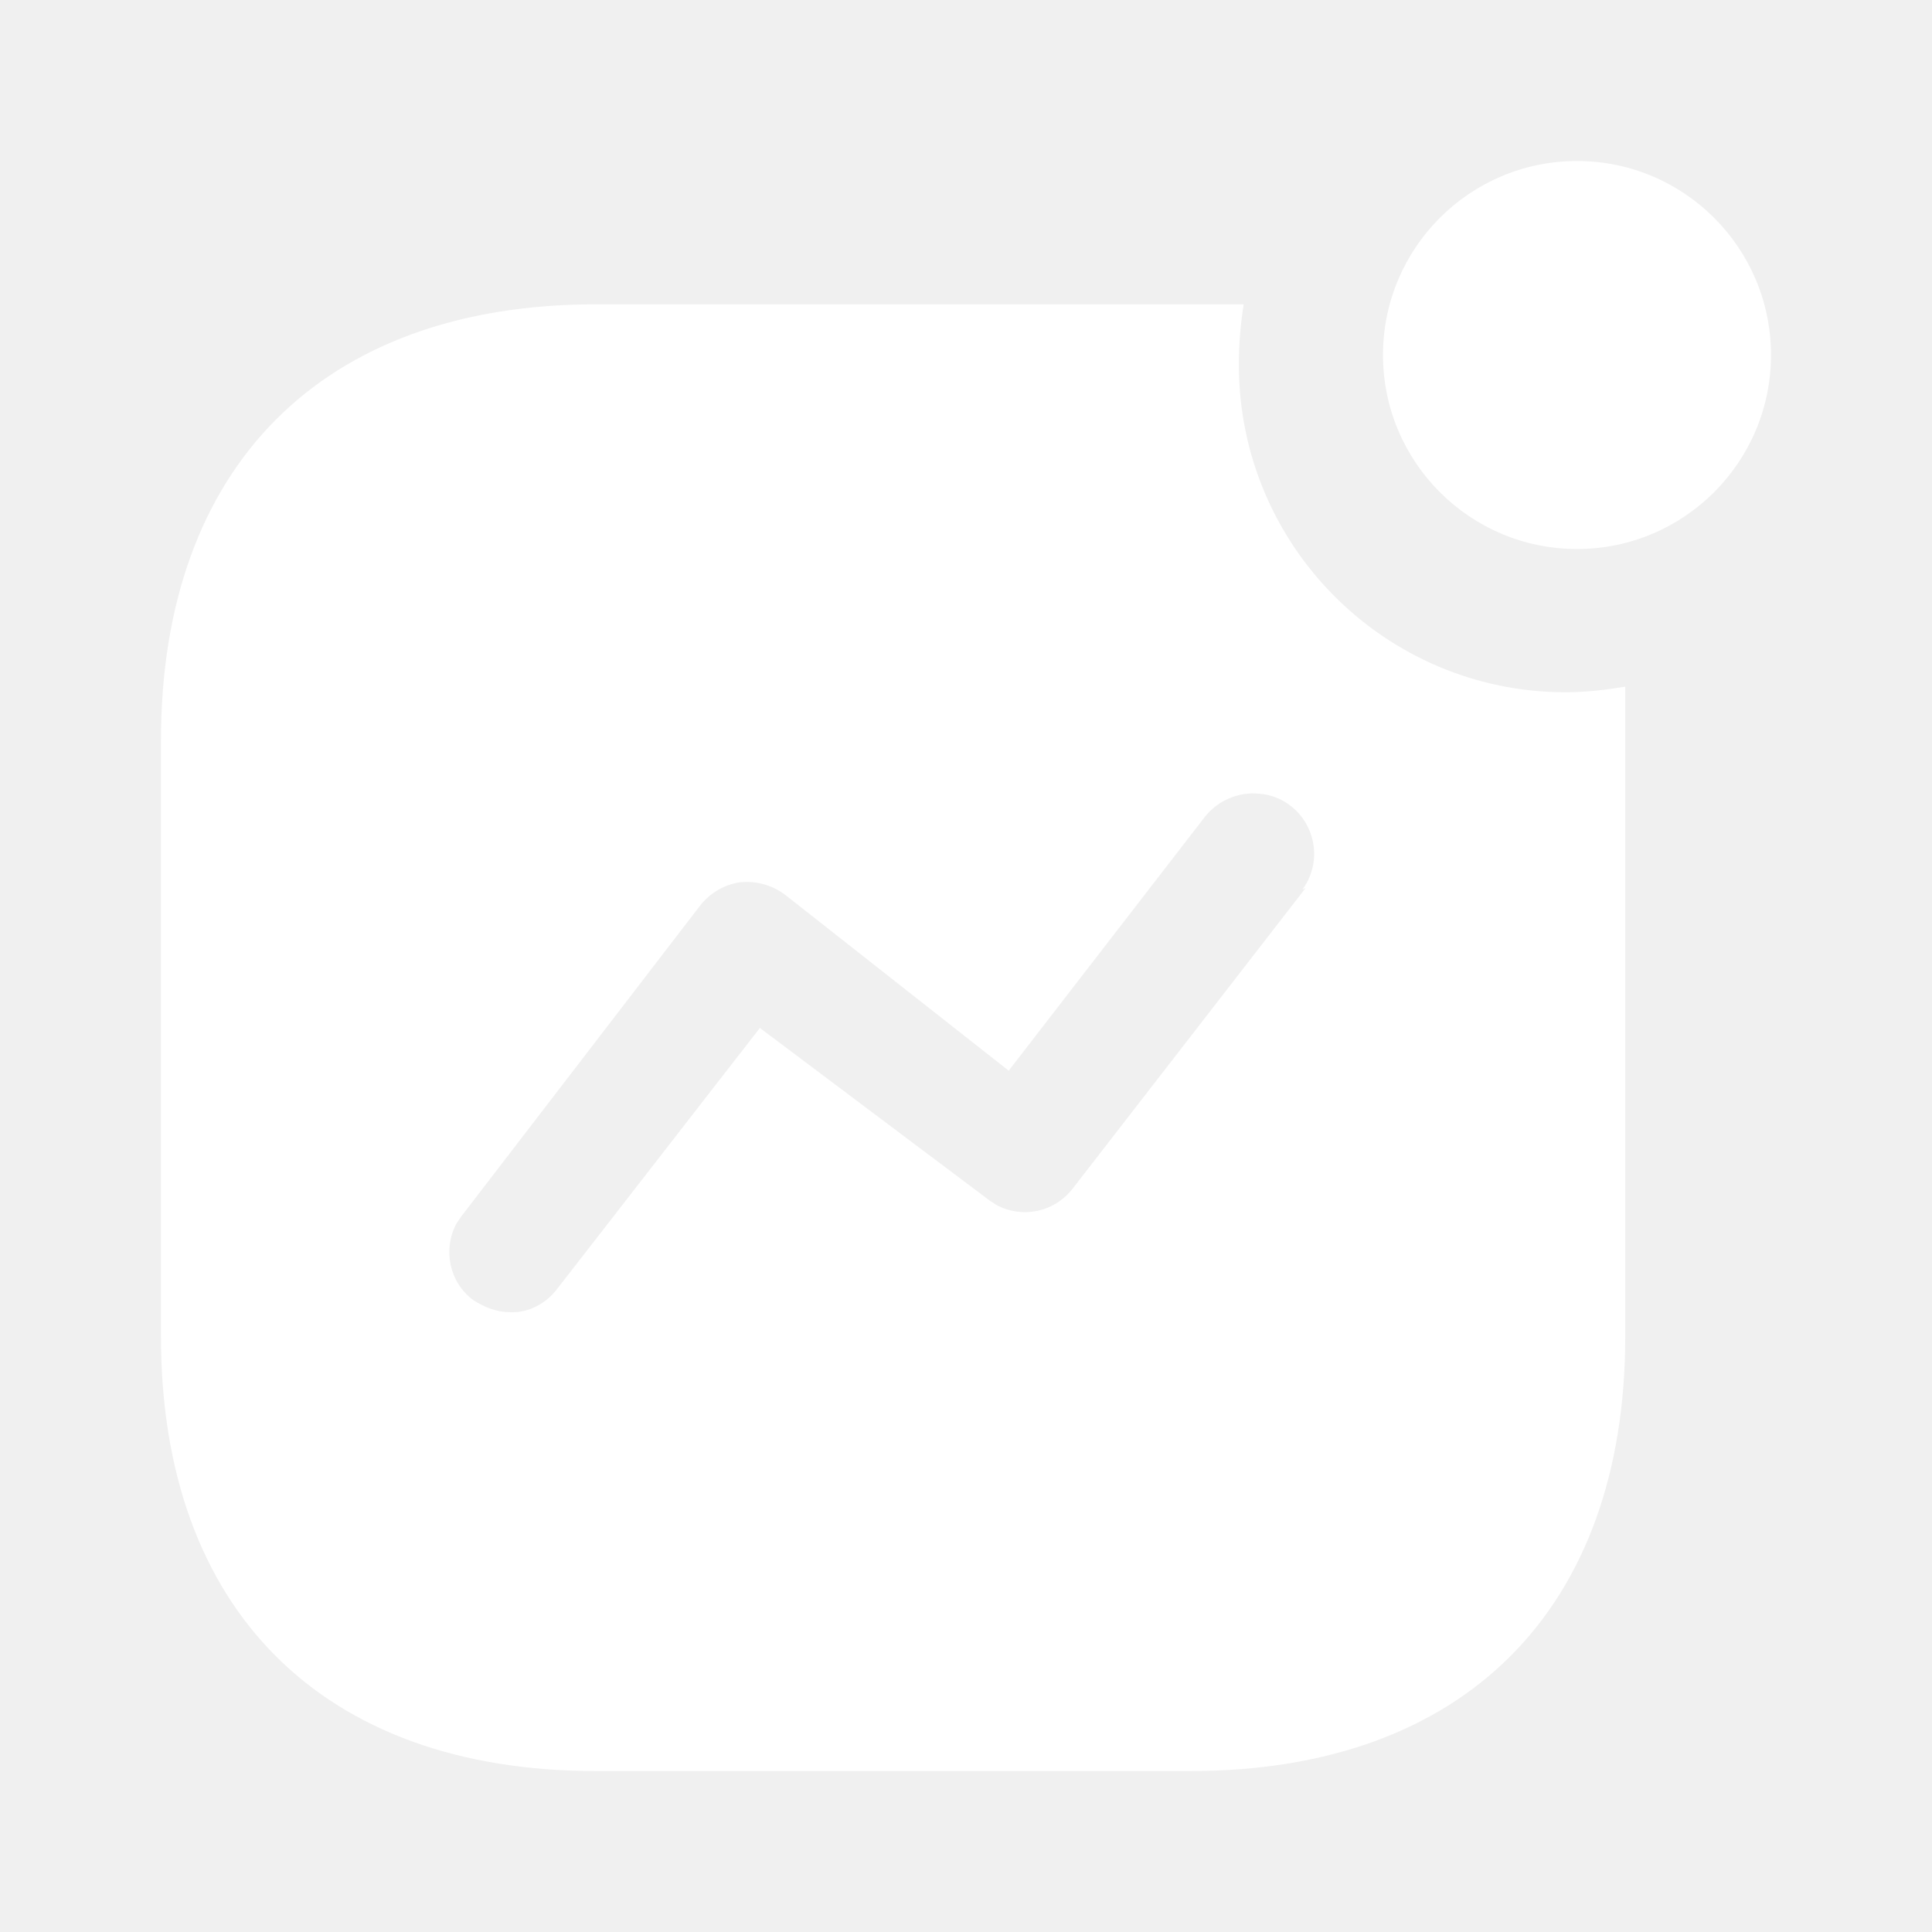
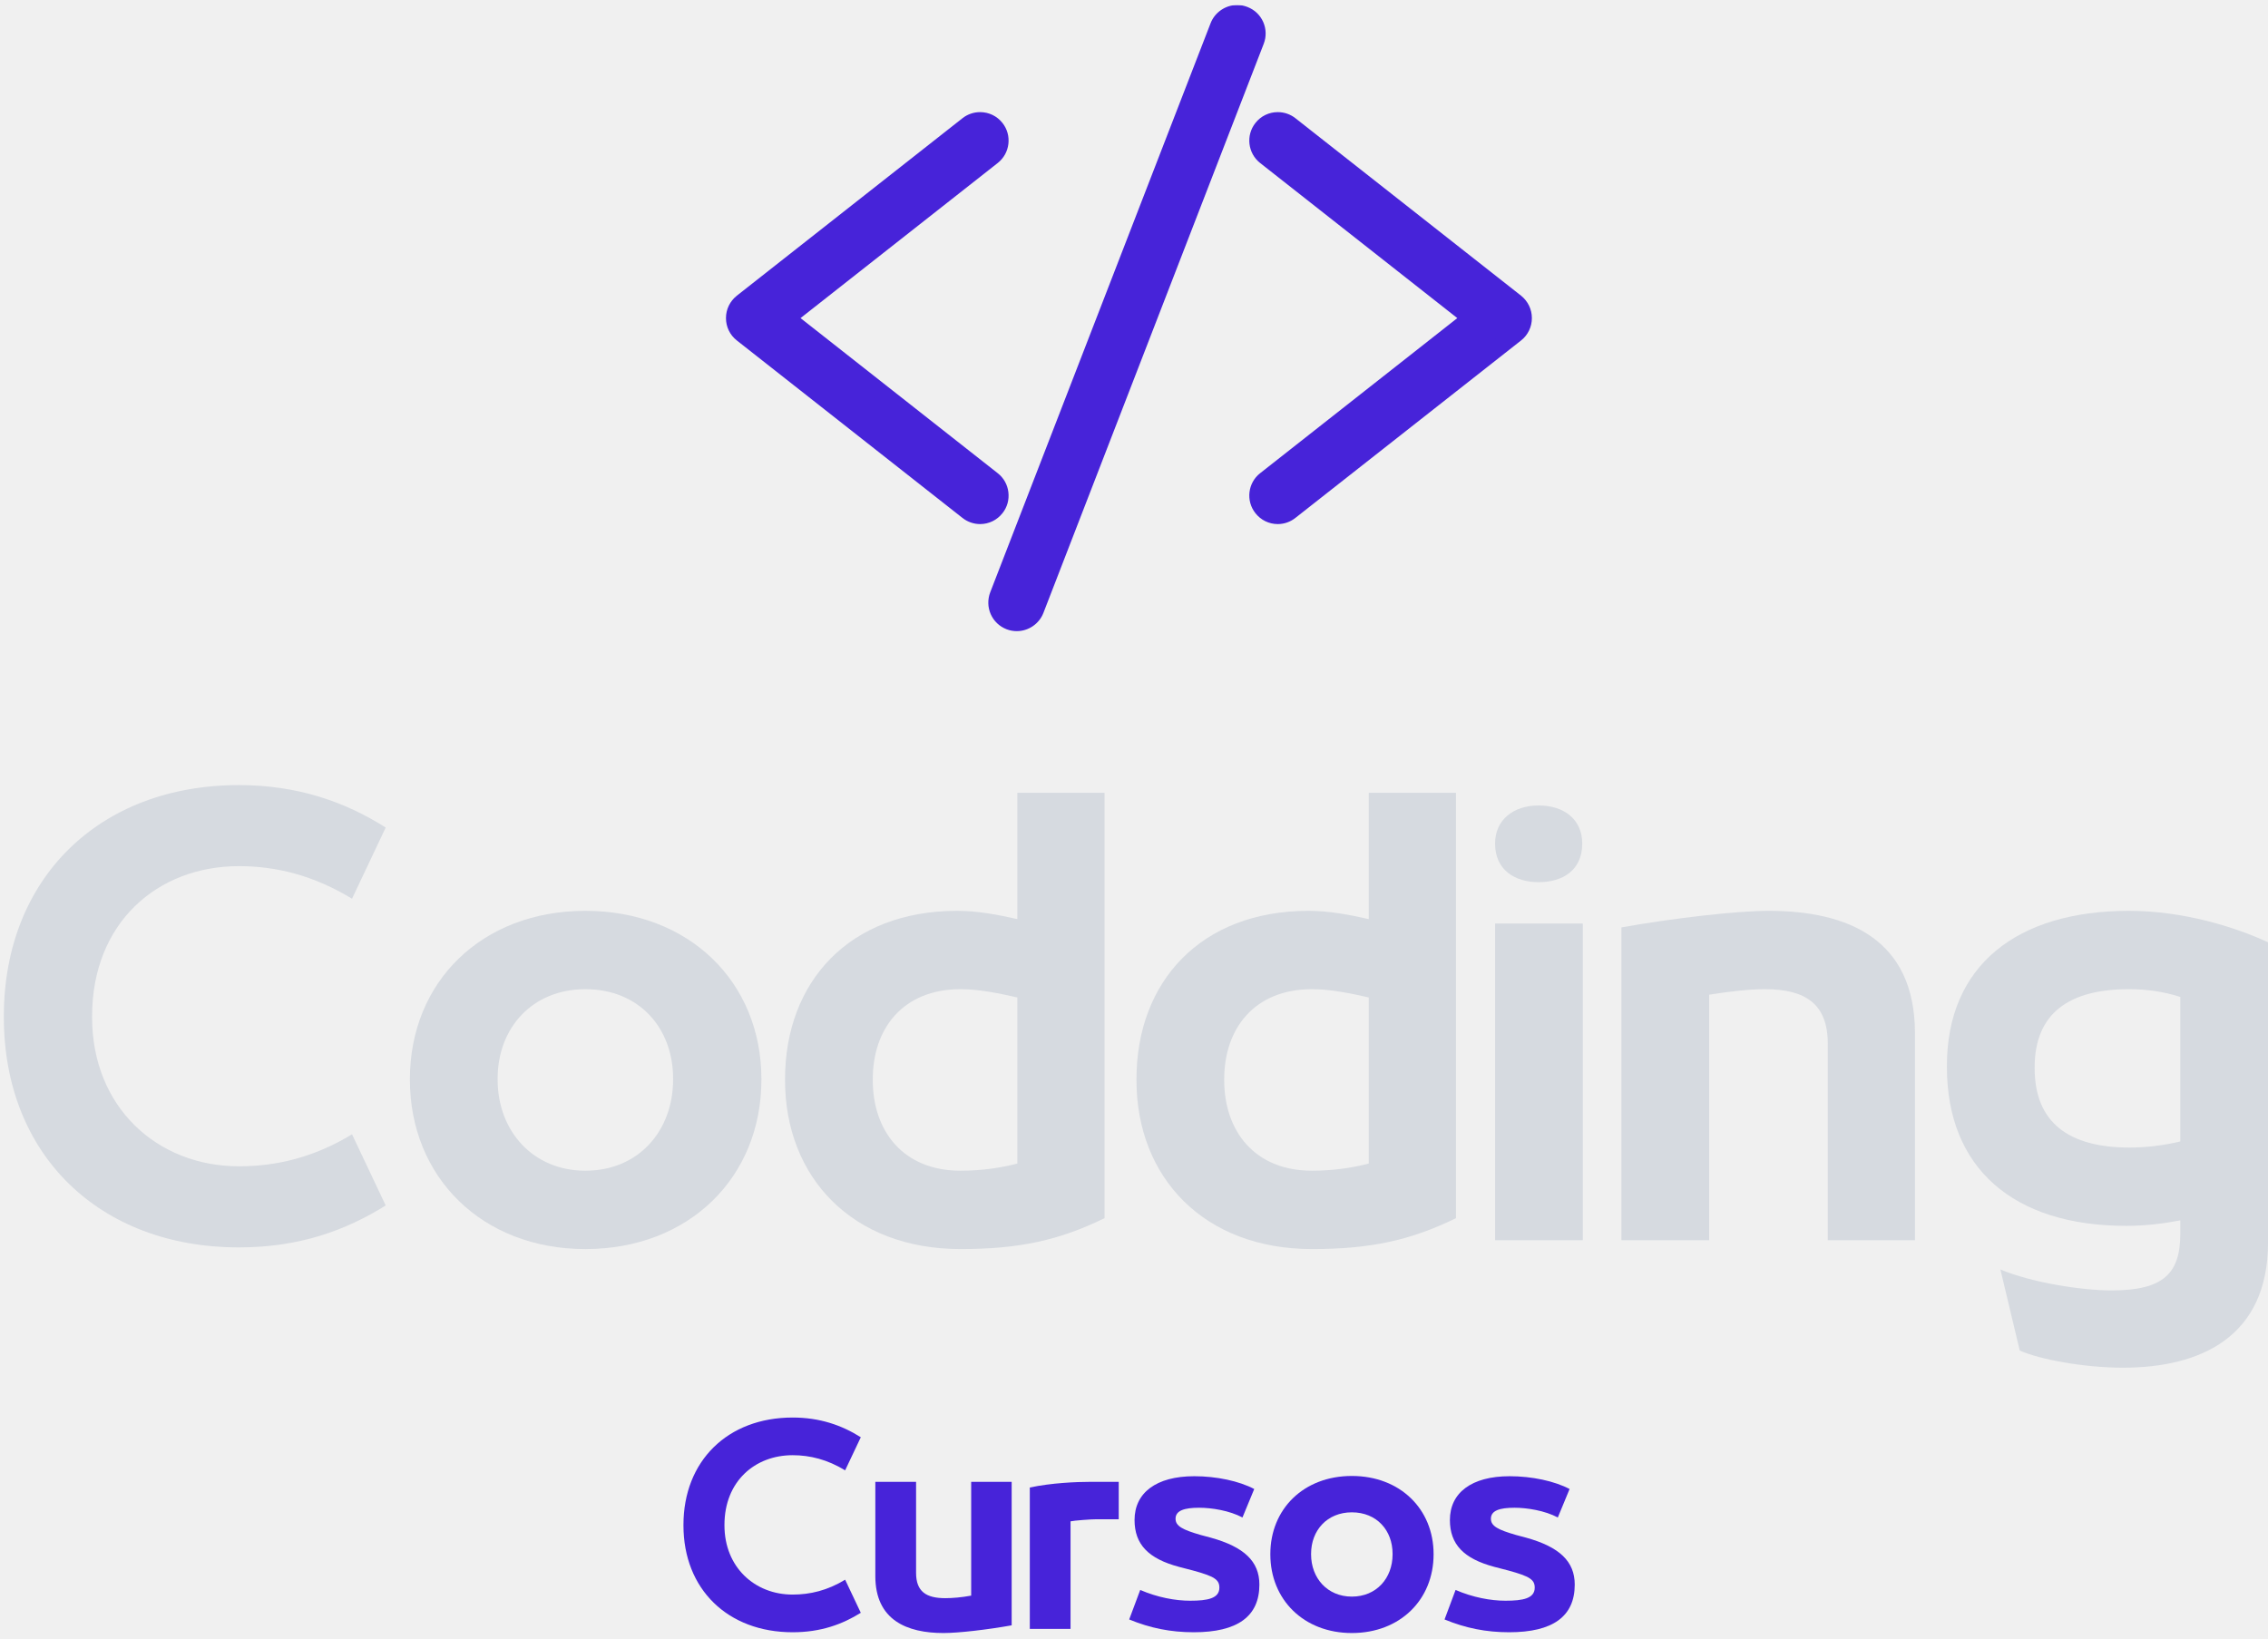
- <svg xmlns="http://www.w3.org/2000/svg" width="48" height="48" viewBox="0 0 48 48" fill="none">
-   <path d="M30.899 7.561C30.819 8.061 30.779 8.561 30.779 9.061C30.779 13.561 34.419 17.199 38.899 17.199C39.399 17.199 39.879 17.141 40.379 17.061V33.199C40.379 39.981 36.379 44.001 29.579 44.001H14.801C7.999 44.001 3.999 39.981 3.999 33.199V18.401C3.999 11.601 7.999 7.561 14.801 7.561H30.899ZM31.301 19.721C30.759 19.661 30.221 19.901 29.899 20.341L25.061 26.601L19.519 22.241C19.179 21.981 18.779 21.879 18.379 21.921C17.981 21.981 17.621 22.199 17.379 22.519L11.461 30.221L11.339 30.401C10.999 31.039 11.159 31.859 11.759 32.301C12.039 32.481 12.339 32.601 12.679 32.601C13.141 32.621 13.579 32.379 13.859 32.001L18.879 25.539L24.579 29.821L24.759 29.939C25.399 30.279 26.199 30.121 26.659 29.519L32.439 22.061L32.359 22.101C32.679 21.661 32.739 21.101 32.519 20.601C32.301 20.101 31.819 19.761 31.301 19.721ZM39.18 4C41.84 4 44 6.16 44 8.82C44 11.48 41.84 13.64 39.18 13.64C36.52 13.64 34.36 11.48 34.36 8.82C34.36 6.16 36.52 4 39.18 4Z" fill="white" />
+ <svg xmlns="http://www.w3.org/2000/svg" width="227" height="164" viewBox="0 0 227 164" fill="none">
+   <mask id="mask0_210_387" style="mask-type:luminance" maskUnits="userSpaceOnUse" x="72" y="12" width="29" height="40">
+     <path d="M72.62 12H100.333V52H72.62V12Z" fill="white" />
+   </mask>
+   <g mask="url(#mask0_210_387)">
+     <path d="M98.094 51.609C97.651 51.609 97.208 51.458 96.859 51.182L74.276 33.411C73.792 33.031 73.51 32.458 73.51 31.844C73.51 31.224 73.792 30.651 74.276 30.271L96.859 12.505C97.208 12.224 97.651 12.078 98.094 12.078C98.713 12.078 99.286 12.349 99.667 12.838C99.995 13.255 100.146 13.781 100.083 14.312C100.021 14.844 99.75 15.318 99.333 15.646L78.75 31.844L99.333 48.036C99.75 48.37 100.021 48.844 100.083 49.37C100.146 49.901 99.995 50.422 99.667 50.849C99.286 51.328 98.713 51.609 98.094 51.609Z" fill="#4723D9" />
+   </g>
+   <mask id="mask1_210_387" style="mask-type:luminance" maskUnits="userSpaceOnUse" x="72" y="10" width="30" height="44">
+     <path d="M72.62 10.667H101.667V53.333H72.62V10.667Z" fill="white" />
+   </mask>
+   <g mask="url(#mask1_210_387)">
+     <path d="M98.094 11.224C97.458 11.224 96.833 11.438 96.333 11.834L73.75 29.599C73.057 30.151 72.661 30.964 72.661 31.844C72.661 32.724 73.057 33.542 73.75 34.084L96.333 51.849C96.833 52.245 97.458 52.464 98.094 52.464C98.979 52.464 99.797 52.063 100.338 51.37C100.812 50.776 101.016 50.031 100.927 49.271C100.838 48.516 100.458 47.839 99.859 47.37L80.125 31.844L99.859 16.318C100.458 15.844 100.838 15.167 100.927 14.412C101.016 13.656 100.812 12.912 100.338 12.313C99.797 11.62 98.974 11.224 98.094 11.224ZM98.094 12.927C98.437 12.927 98.771 13.078 99 13.365C99.391 13.865 99.302 14.589 98.807 14.979L77.37 31.844L98.807 48.709C99.302 49.099 99.391 49.823 99 50.318C98.771 50.609 98.437 50.761 98.094 50.761C97.844 50.761 97.599 50.677 97.385 50.511L74.802 32.745C74.526 32.526 74.365 32.193 74.365 31.844C74.365 31.49 74.526 31.156 74.802 30.938L97.385 13.172C97.594 13.005 97.844 12.927 98.094 12.927Z" fill="#4723D9" />
+   </g>
+   <mask id="mask2_210_387" style="mask-type:luminance" maskUnits="userSpaceOnUse" x="125" y="12" width="29" height="40">
+     <path d="M125.667 12H153.62V52H125.667V12Z" fill="white" />
+   </mask>
+   <g mask="url(#mask2_210_387)">
+     <path d="M127.891 51.609C127.276 51.609 126.703 51.328 126.318 50.849C125.635 49.979 125.786 48.719 126.656 48.036L147.24 31.844L126.656 15.646C125.786 14.963 125.635 13.703 126.318 12.838C126.703 12.349 127.276 12.078 127.891 12.078C128.339 12.078 128.776 12.224 129.13 12.505L151.714 30.271C152.198 30.651 152.474 31.224 152.474 31.844C152.474 32.458 152.198 33.031 151.708 33.411L129.13 51.182C128.776 51.458 128.339 51.609 127.891 51.609Z" fill="#4723D9" />
+   </g>
+   <mask id="mask3_210_387" style="mask-type:luminance" maskUnits="userSpaceOnUse" x="124" y="10" width="30" height="44">
+     <path d="M124.333 10.667H153.62V53.333H124.333V10.667Z" fill="white" />
+   </mask>
+   <g mask="url(#mask3_210_387)">
+     <path d="M127.891 11.224C127.01 11.224 126.193 11.62 125.651 12.313C124.677 13.547 124.891 15.344 126.125 16.318L145.859 31.844L126.125 47.37C124.891 48.339 124.677 50.136 125.651 51.37C126.193 52.063 127.01 52.464 127.891 52.464C128.531 52.464 129.151 52.245 129.651 51.849L152.24 34.084C152.927 33.542 153.323 32.724 153.323 31.844C153.323 30.964 152.927 30.151 152.24 29.599L129.656 11.834C129.156 11.438 128.531 11.224 127.891 11.224ZM127.891 12.927C128.141 12.927 128.391 13.005 128.599 13.172L151.188 30.938C151.464 31.156 151.62 31.49 151.62 31.844C151.62 32.193 151.464 32.526 151.188 32.745L128.599 50.511C128.391 50.677 128.141 50.761 127.891 50.761C127.552 50.761 127.214 50.609 126.99 50.318C126.599 49.823 126.682 49.099 127.182 48.709L148.615 31.844L127.182 14.979C126.682 14.589 126.599 13.865 126.99 13.365C127.214 13.078 127.552 12.927 127.891 12.927Z" fill="#4723D9" />
+   </g>
+   <path d="M101.771 62.333C101.521 62.333 101.281 62.281 101.047 62.193C100.552 62 100.156 61.625 99.943 61.141C99.724 60.646 99.713 60.104 99.906 59.609L121.958 2.63C122.255 1.87 123.005 1.354 123.823 1.354C124.073 1.354 124.318 1.401 124.552 1.49C125.573 1.891 126.089 3.052 125.693 4.078L103.635 61.052C103.344 61.818 102.589 62.333 101.771 62.333Z" fill="#4723D9" />
+   <mask id="mask4_210_387" style="mask-type:luminance" maskUnits="userSpaceOnUse" x="97" y="0" width="30" height="64">
+     <path d="M97.667 0.5H127V63.5H97.667V0.5Z" fill="white" />
+   </mask>
+   <g mask="url(#mask4_210_387)">
+     <path d="M123.823 0.5C122.656 0.5 121.583 1.24 121.167 2.323L99.109 59.297C98.838 60.01 98.854 60.786 99.161 61.484C99.469 62.177 100.031 62.714 100.74 62.99C101.073 63.12 101.417 63.182 101.771 63.182C102.937 63.182 104.01 62.448 104.432 61.359L126.484 4.385C127.052 2.917 126.323 1.26 124.854 0.698C124.526 0.568 124.177 0.5 123.823 0.5ZM123.823 2.203C123.964 2.203 124.104 2.234 124.24 2.286C124.833 2.51 125.125 3.177 124.896 3.771L102.839 60.745C102.667 61.198 102.229 61.479 101.771 61.479C101.63 61.479 101.49 61.453 101.354 61.401C100.76 61.172 100.469 60.505 100.703 59.917L122.755 2.943C122.932 2.484 123.365 2.203 123.823 2.203Z" fill="#4723D9" />
+   </g>
+   <path d="M23.911 124.874C29.989 124.874 34.625 123.16 38.604 120.676L35.234 113.551C31.422 115.869 27.666 116.754 23.911 116.754C15.739 116.754 9.218 110.843 9.218 101.843V101.733C9.218 92.343 15.791 86.707 23.911 86.707C27.666 86.707 31.422 87.65 35.234 89.968L38.604 82.843C34.515 80.249 29.765 78.593 23.911 78.593C9.885 78.593 0.385 87.978 0.385 101.733V101.843C0.385 115.593 9.937 124.874 23.911 124.874Z" fill="#D6DAE0" />
+   <path d="M58.588 125.041C68.968 125.041 76.208 117.858 76.208 108.082V108.03C76.208 98.306 68.968 91.181 58.588 91.181C48.203 91.181 41.026 98.306 41.026 108.03V108.082C41.026 117.858 48.26 125.041 58.588 125.041ZM58.588 117.197C53.338 117.197 49.807 113.218 49.807 108.082V107.973C49.807 102.889 53.286 99.025 58.588 99.025C63.942 99.025 67.369 102.889 67.369 107.973V108.082C67.369 113.218 63.89 117.197 58.588 117.197Z" fill="#D6DAE0" />
+   <path d="M96.136 125.04C102.048 125.04 106.022 124.155 110.553 121.947V79.363H101.824V92.009C99.892 91.572 97.85 91.181 95.803 91.181C84.98 91.181 78.574 98.306 78.574 108.03V108.139C78.574 117.858 85.308 125.04 96.136 125.04ZM96.136 117.197C90.392 117.197 87.355 113.217 87.355 108.139V108.03C87.355 102.947 90.392 99.025 96.136 99.025C98.069 99.025 100.11 99.467 101.824 99.853V116.478C100.11 116.921 98.235 117.197 96.136 117.197Z" fill="#D6DAE0" />
+   <path d="M131.31 125.04C137.222 125.04 141.195 124.155 145.727 121.947V79.363H136.998V92.009C135.065 91.572 133.024 91.181 130.977 91.181C120.154 91.181 113.748 98.306 113.748 108.03V108.139C113.748 117.858 120.482 125.04 131.31 125.04ZM131.31 117.197C125.565 117.197 122.529 113.217 122.529 108.139V108.03C122.529 102.947 125.565 99.025 131.31 99.025C133.242 99.025 135.284 99.467 136.998 99.853V116.478C135.284 116.921 133.409 117.197 131.31 117.197Z" fill="#D6DAE0" />
+   <path d="M154 88.311C156.432 88.311 158.364 87.098 158.364 84.447C158.364 82.072 156.598 80.634 154 80.634C151.463 80.634 149.64 82.072 149.64 84.447C149.64 87.098 151.625 88.311 154 88.311ZM158.421 124.155V92.452H149.64V124.155H158.421Z" fill="#D6DAE0" />
+   <path d="M171.066 124.155V99.577C173.108 99.249 175.097 99.025 176.644 99.025C180.727 99.025 182.941 100.514 182.941 104.494V124.155H191.665V103.442C191.665 93.947 184.873 91.181 177.03 91.181C173.826 91.181 167.587 91.9 162.285 92.837V124.155H171.066Z" fill="#D6DAE0" />
+   <path d="M213.086 91.181C201.873 91.181 194.862 96.65 194.862 106.702V106.811C194.862 116.921 201.487 122.718 212.81 122.718C214.691 122.718 216.513 122.499 218.222 122.166V123.494C218.222 127.468 216.566 129.181 211.321 129.181C208.394 129.181 203.368 128.41 200.217 127.082L202.154 135.202C204.138 136.082 208.56 136.916 212.477 136.916C220.211 136.916 227.003 133.874 227.003 124.374V94.332C223.691 92.785 218.498 91.181 213.086 91.181ZM203.644 106.869C203.644 101.4 207.123 99.025 213.086 99.025C214.8 99.025 216.513 99.249 218.222 99.801V114.27C216.347 114.712 214.633 114.879 213.144 114.879C207.066 114.879 203.644 112.389 203.644 106.926V106.869Z" fill="#D6DAE0" />
+   <path d="M79.333 163.4C82.156 163.4 84.307 162.603 86.156 161.452L84.588 158.139C82.822 159.218 81.077 159.629 79.333 159.629C75.536 159.629 72.51 156.884 72.51 152.702V152.655C72.51 148.29 75.562 145.676 79.333 145.676C81.077 145.676 82.822 146.113 84.588 147.191L86.156 143.879C84.254 142.676 82.051 141.905 79.333 141.905C72.817 141.905 68.406 146.264 68.406 152.655V152.702C68.406 159.093 72.843 163.4 79.333 163.4Z" fill="#4723D9" />
+   <path d="M94.433 163.478C95.922 163.478 98.818 163.145 101.256 162.707V148.343H97.204V159.733C96.256 159.91 95.329 159.988 94.61 159.988C92.688 159.988 91.688 159.322 91.688 157.447V148.343H87.61V157.78C87.61 162.197 90.792 163.478 94.433 163.478Z" fill="#4723D9" />
+   <path d="M107.149 163.066V152.296C107.482 152.218 109.149 152.087 109.764 152.087H111.972V148.343H109.097C107.764 148.343 105.227 148.447 103.071 148.91V163.066H107.149Z" fill="#4723D9" />
+   <path d="M119.482 163.4C123.868 163.4 126.05 161.811 126.05 158.629C126.05 156.296 124.508 154.858 121.201 153.936L120.149 153.655C118.378 153.139 117.659 152.78 117.659 152.035C117.659 151.218 118.534 150.936 120.019 150.936C121.279 150.936 123.05 151.218 124.357 151.91L125.534 149.061C124.024 148.264 121.764 147.78 119.534 147.78C115.712 147.78 113.555 149.447 113.555 152.165C113.555 154.603 114.941 156.04 118.019 156.858L119.404 157.218C121.56 157.806 122.045 158.139 122.045 158.936C122.045 160.014 120.868 160.244 119.123 160.244C117.633 160.244 115.842 159.91 114.123 159.165L113.019 162.119C115.123 162.988 117.175 163.4 119.482 163.4Z" fill="#4723D9" />
+   <path d="M135.303 163.478C140.126 163.478 143.485 160.145 143.485 155.603V155.577C143.485 151.061 140.126 147.754 135.303 147.754C130.48 147.754 127.146 151.061 127.146 155.577V155.603C127.146 160.145 130.506 163.478 135.303 163.478ZM135.303 159.832C132.865 159.832 131.224 157.989 131.224 155.603V155.551C131.224 153.192 132.839 151.395 135.303 151.395C137.792 151.395 139.381 153.192 139.381 155.551V155.603C139.381 157.989 137.766 159.832 135.303 159.832Z" fill="#4723D9" />
+   <path d="M151.045 163.4C155.431 163.4 157.613 161.811 157.613 158.629C157.613 156.296 156.071 154.858 152.764 153.936L151.712 153.655C149.941 153.139 149.222 152.78 149.222 152.035C149.222 151.218 150.097 150.936 151.582 150.936C152.842 150.936 154.613 151.218 155.92 151.91L157.097 149.061C155.587 148.264 153.326 147.78 151.097 147.78C147.274 147.78 145.118 149.447 145.118 152.165C145.118 154.603 146.503 156.04 149.582 156.858L150.967 157.218C153.123 157.806 153.608 158.139 153.608 158.936C153.608 160.014 152.431 160.244 150.686 160.244C149.196 160.244 147.404 159.91 145.686 159.165L144.582 162.119C146.686 162.988 148.738 163.4 151.045 163.4Z" fill="#4723D9" />
</svg>
